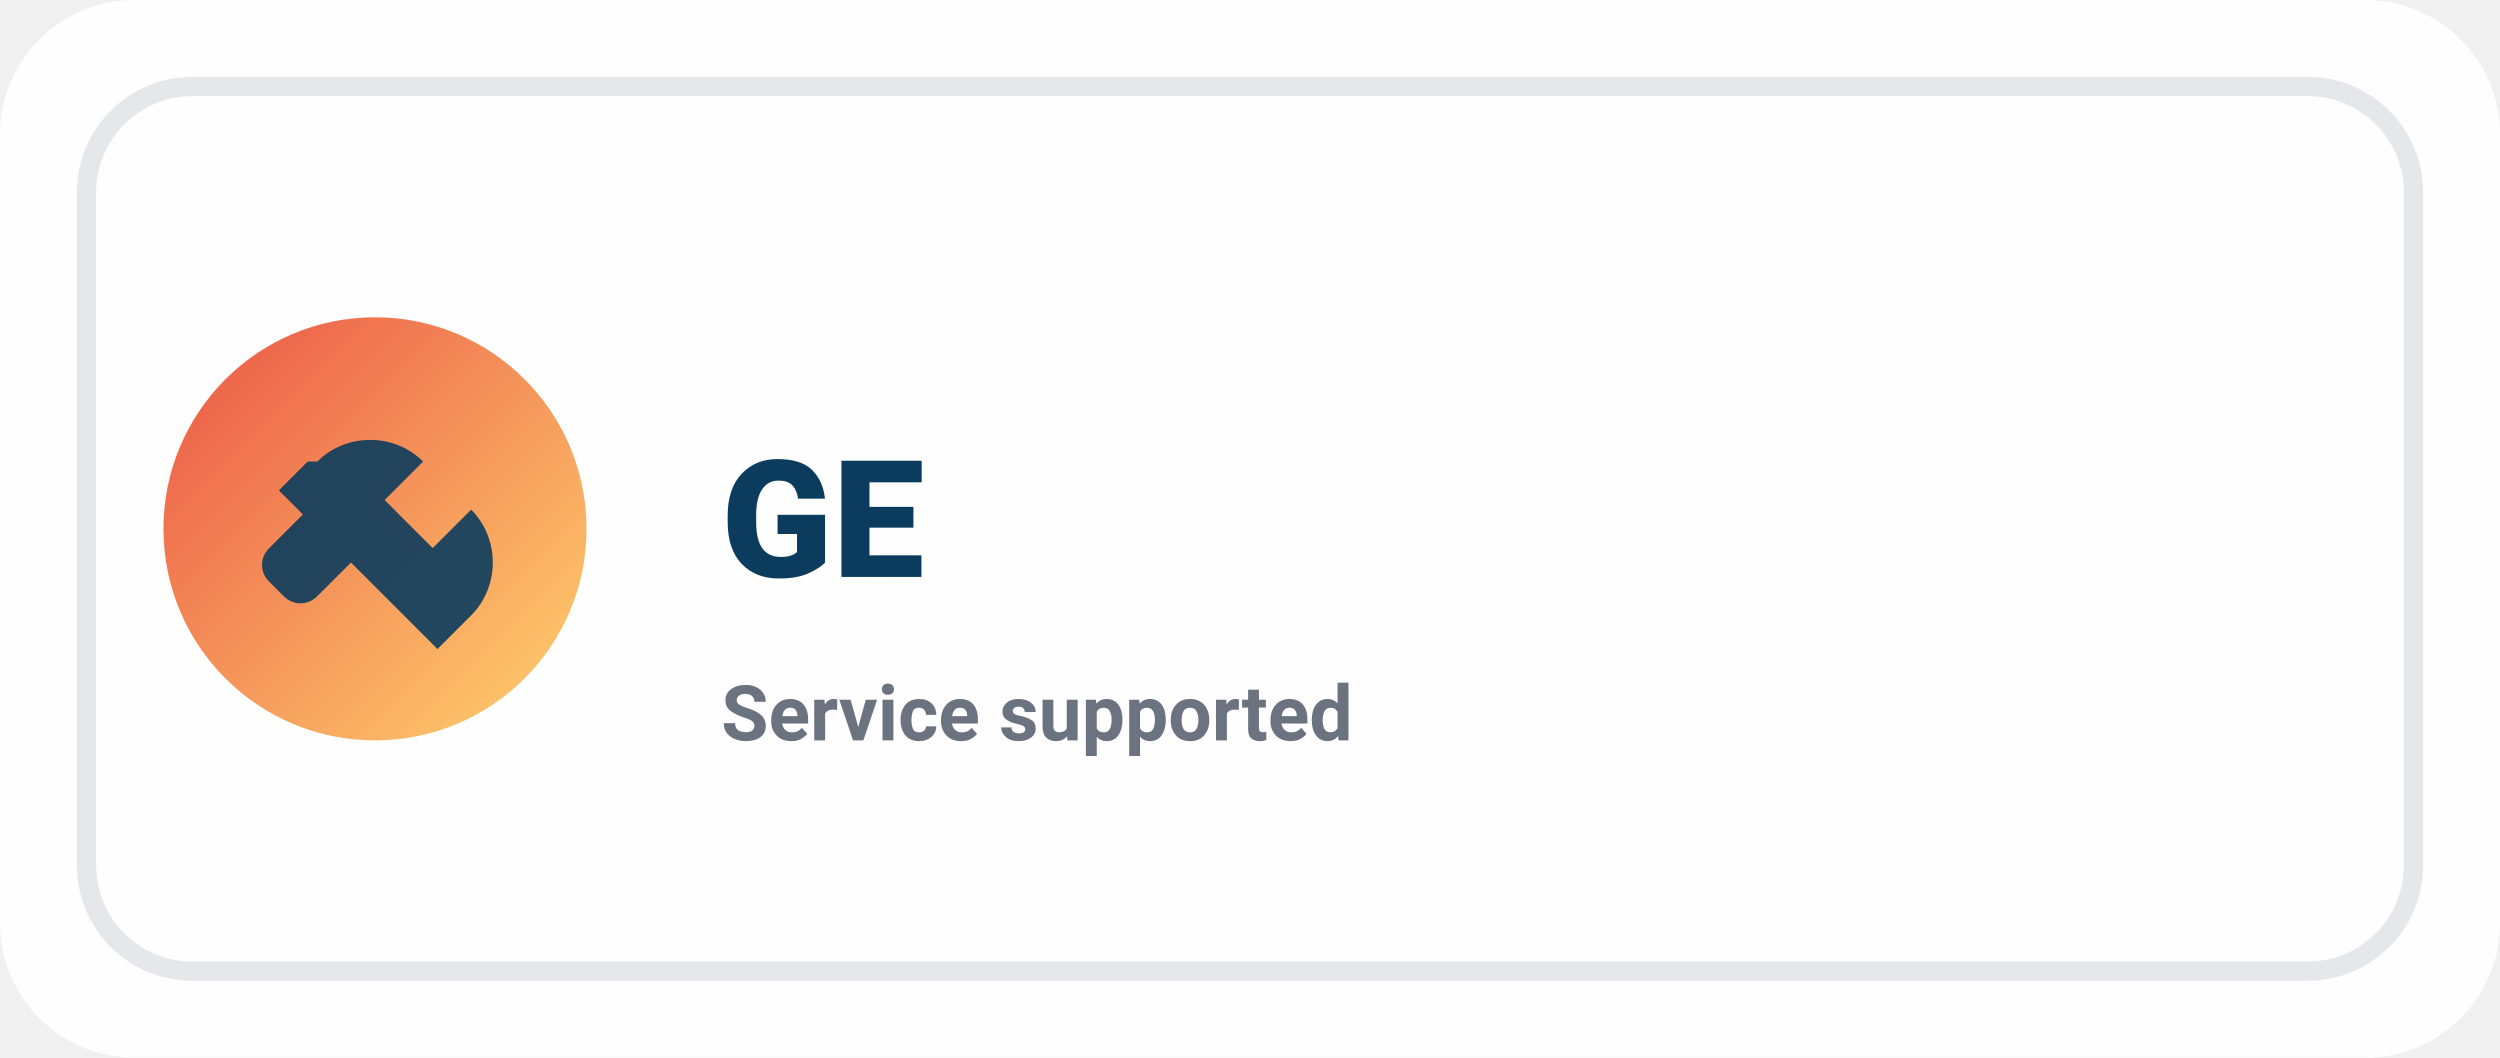
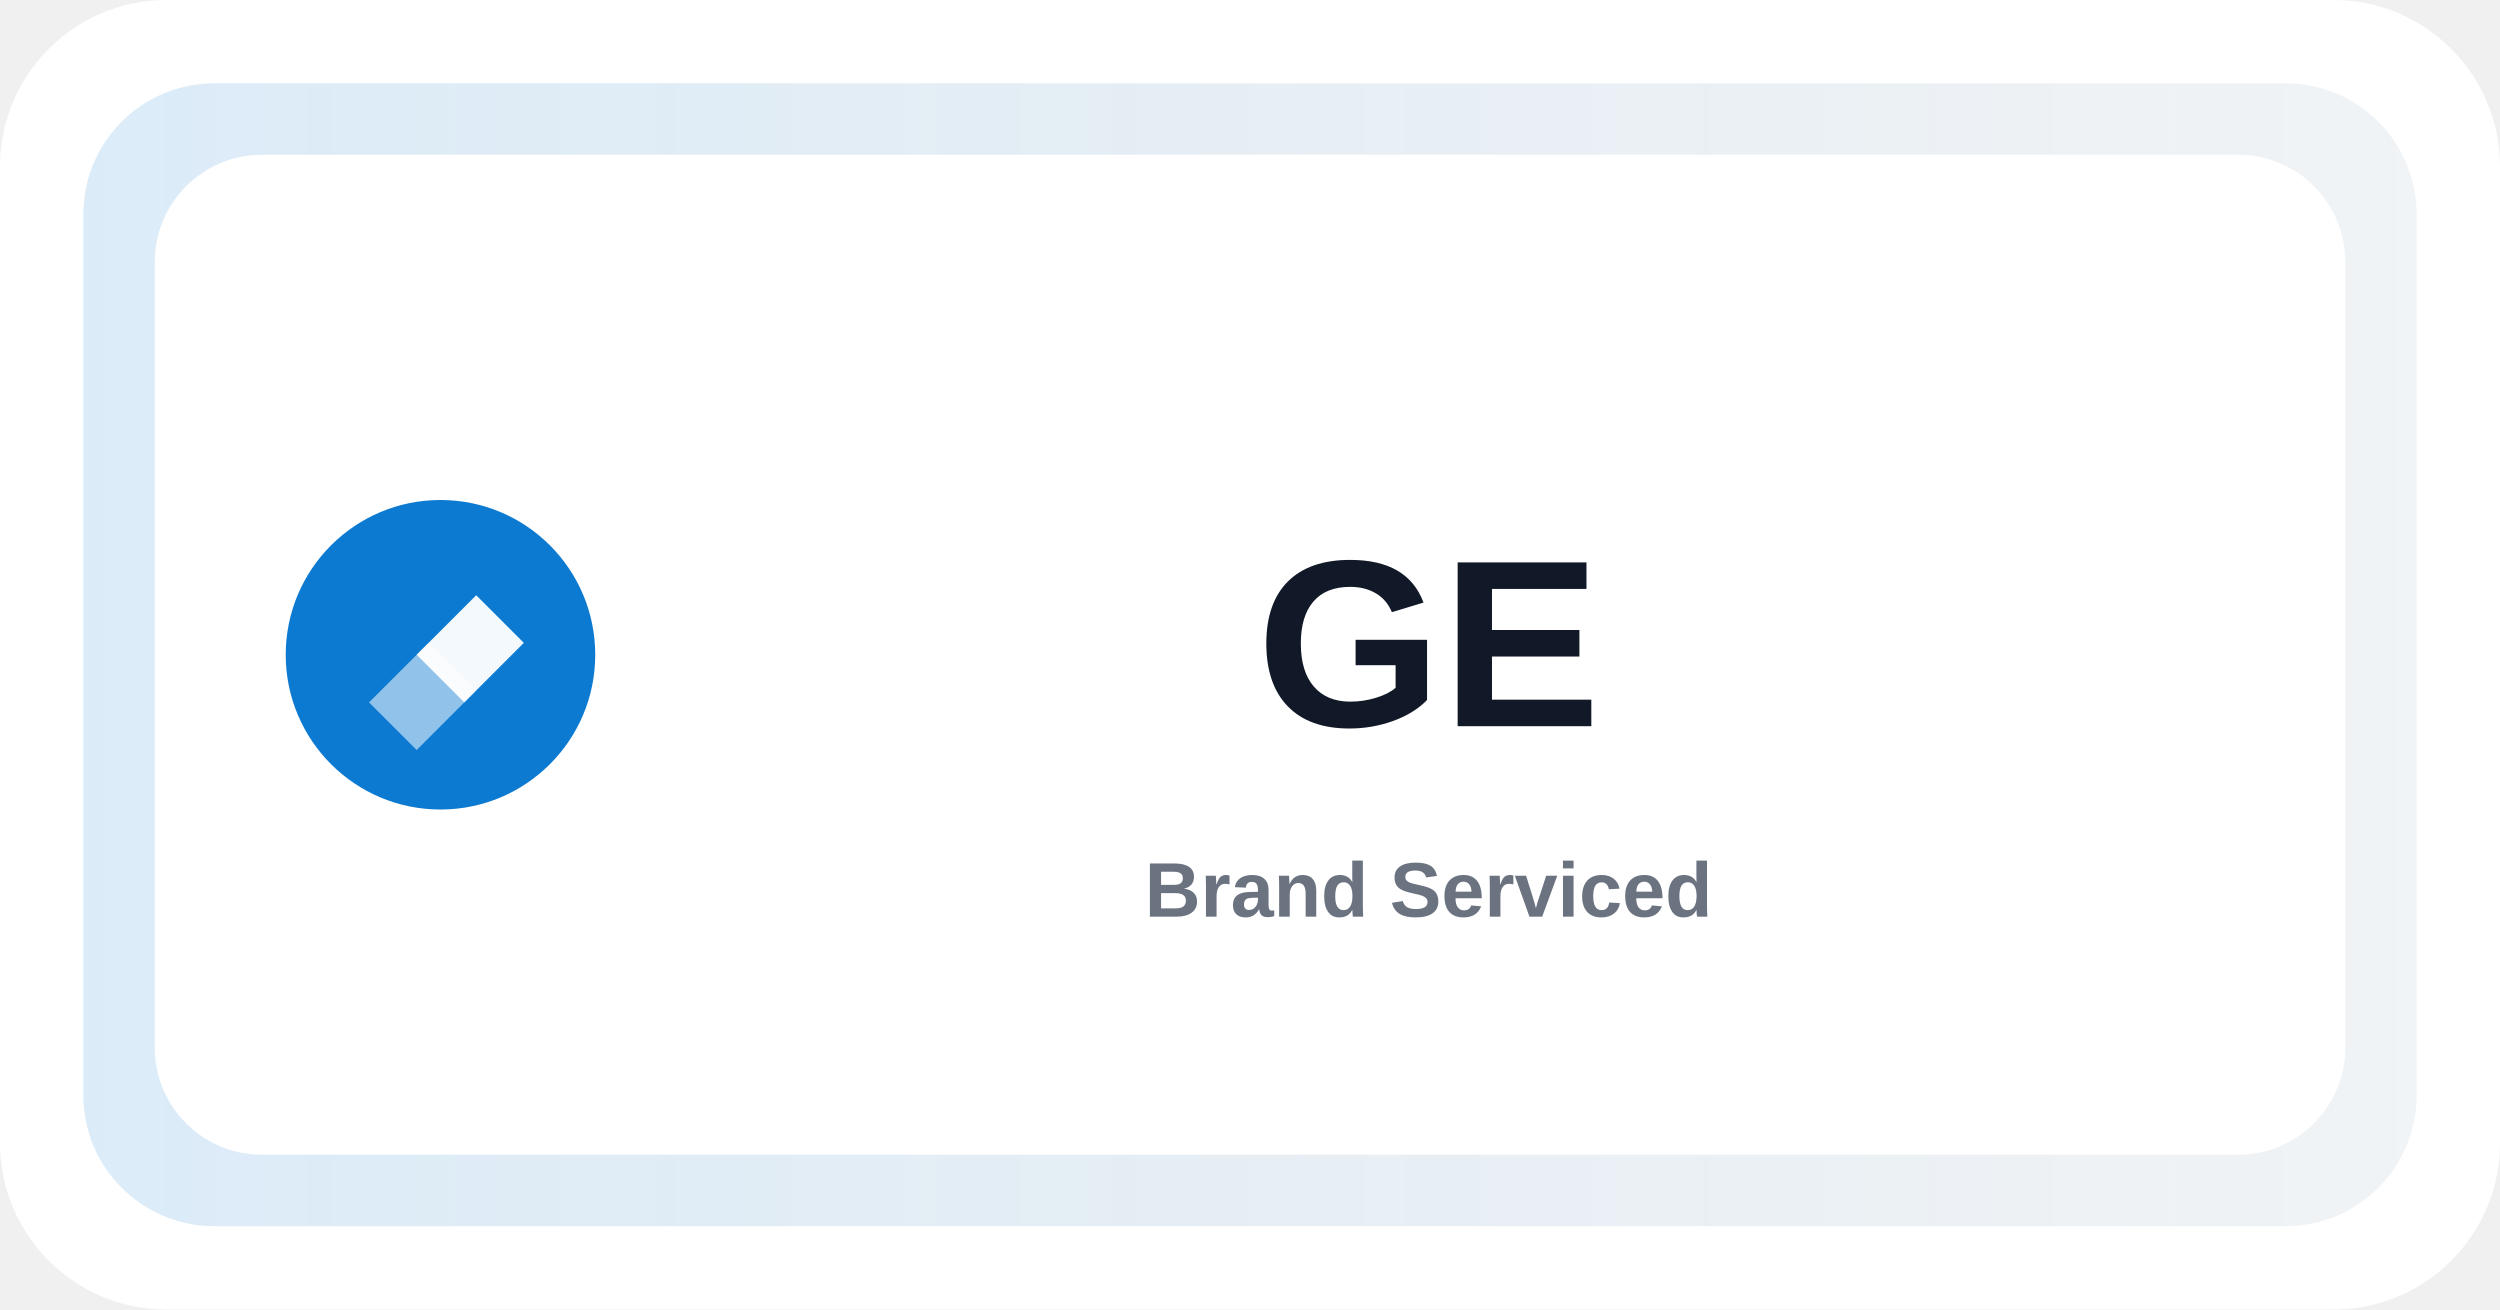
- <svg xmlns="http://www.w3.org/2000/svg" viewBox="0 0 520 220" role="img" aria-label="GE">
+ <svg xmlns="http://www.w3.org/2000/svg" width="420" height="220" viewBox="0 0 420 220" role="img" aria-label="GE brand">
  <defs>
-     <linearGradient id="g" x1="0" x2="1" y1="0" y2="1">
-       <stop offset="0" stop-color="#e94b3c" stop-opacity="0.95" />
-       <stop offset="1" stop-color="#ffd166" stop-opacity="0.95" />
+     <linearGradient id="bg" x1="0" x2="1">
+       <stop offset="0" stop-color="#0073cf" stop-opacity=".14" />
+       <stop offset="1" stop-color="#0b3c5d" stop-opacity=".06" />
    </linearGradient>
  </defs>
-   <rect width="520" height="220" rx="28" fill="#ffffff" opacity="0.96" />
-   <rect x="18" y="18" width="484" height="184" rx="22" fill="none" stroke="#e5e7eb" stroke-width="4" />
-   <circle cx="78" cy="110" r="44" fill="url(#g)" />
-   <path d="M66 96c6-6 16-6 22 0l-8 8 10 10 8-8c6 6 6 16 0 22l-7 7-18-18-7 7c-2 2-5 2-7 0l-3-3c-2-2-2-5 0-7l7-7-5-5 6-6z" fill="#0b3c5d" opacity="0.9" />
-   <text x="150" y="120" font-family="system-ui,Segoe UI,Roboto,Arial" font-size="34" fill="#0b3c5d" font-weight="900">GE</text>
-   <text x="150" y="154" font-family="system-ui,Segoe UI,Roboto,Arial" font-size="16" fill="#6b7280" font-weight="650">Service supported</text>
+   <rect width="420" height="220" rx="28" fill="#ffffff" />
+   <rect x="14" y="14" width="392" height="192" rx="22" fill="url(#bg)" />
+   <rect x="26" y="26" width="368" height="168" rx="18" fill="#ffffff" />
+   <circle cx="74" cy="110" r="26" fill="#0073cf" opacity=".95" />
+   <path d="M70 110l10-10 8 8-10 10z" fill="#ffffff" opacity=".95" />
+   <path d="M62 118l10-10 8 8-10 10z" fill="#ffffff" opacity=".55" />
+   <text x="240" y="122" text-anchor="middle" font-family="Arial, Helvetica, sans-serif" font-size="40" font-weight="900" fill="#111827">GE</text>
+   <text x="240" y="154" text-anchor="middle" font-family="Arial, Helvetica, sans-serif" font-size="13" font-weight="700" fill="#6b7280">Brand Serviced</text>
</svg>
